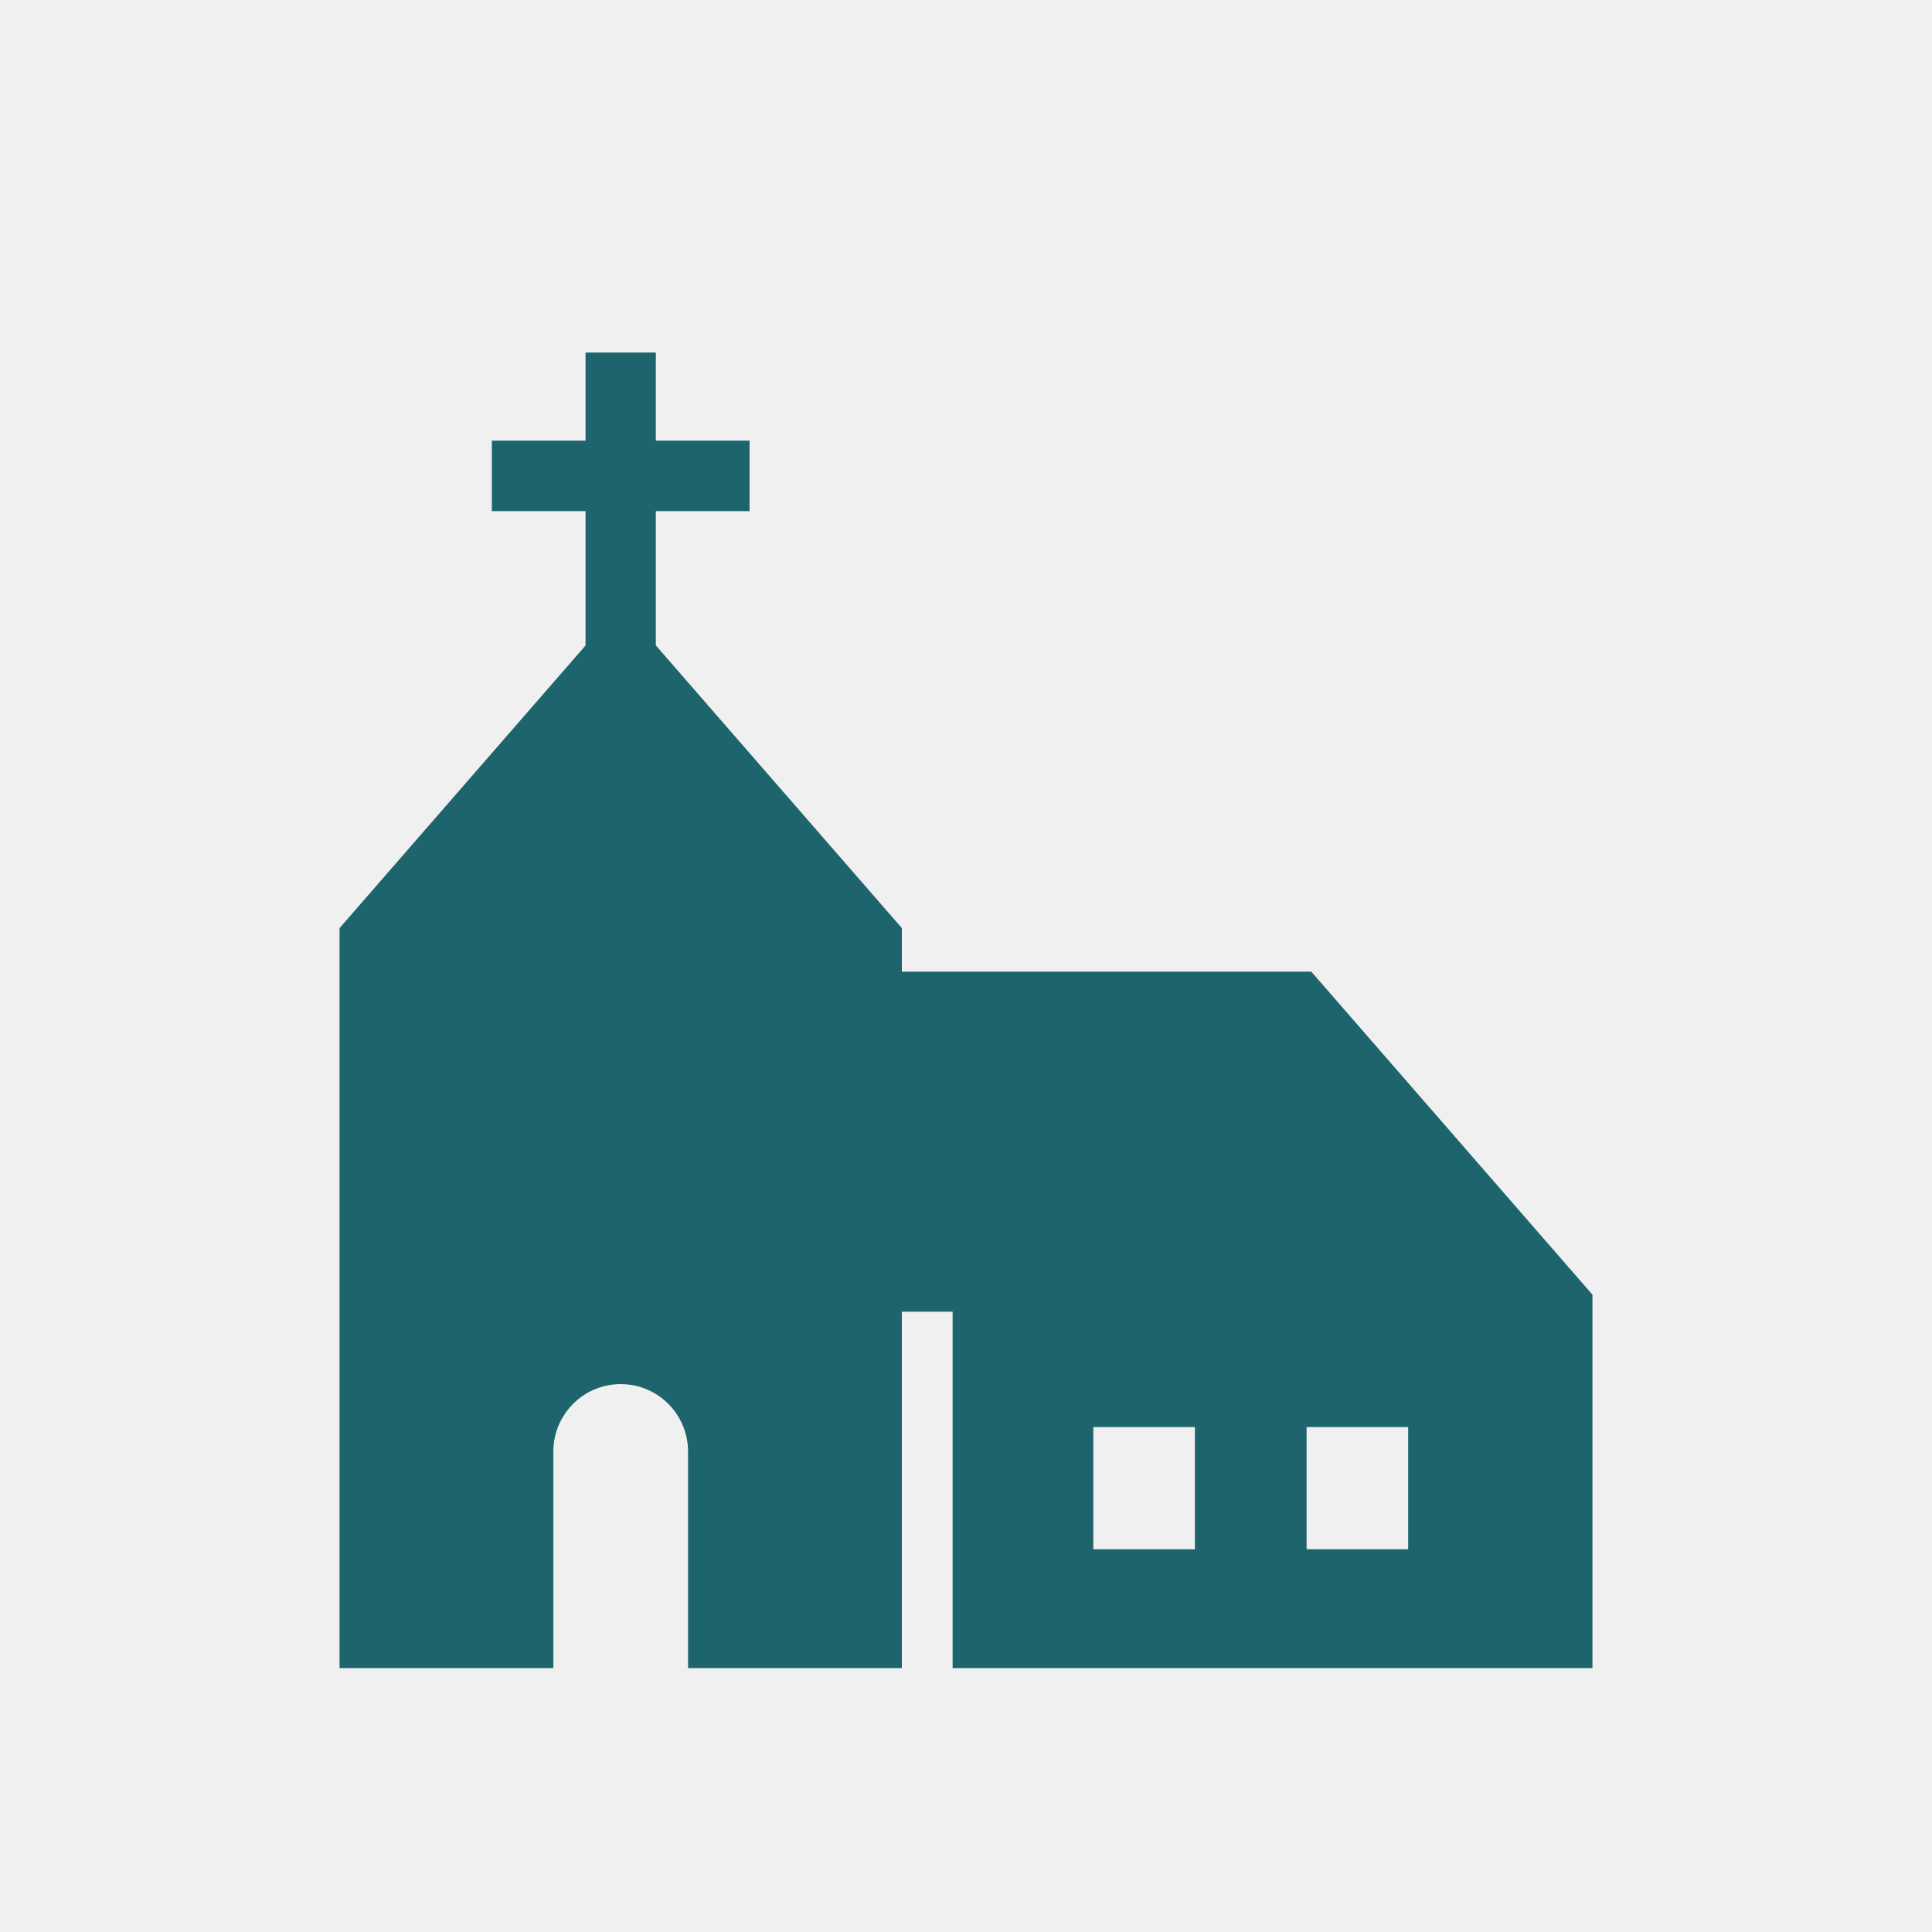
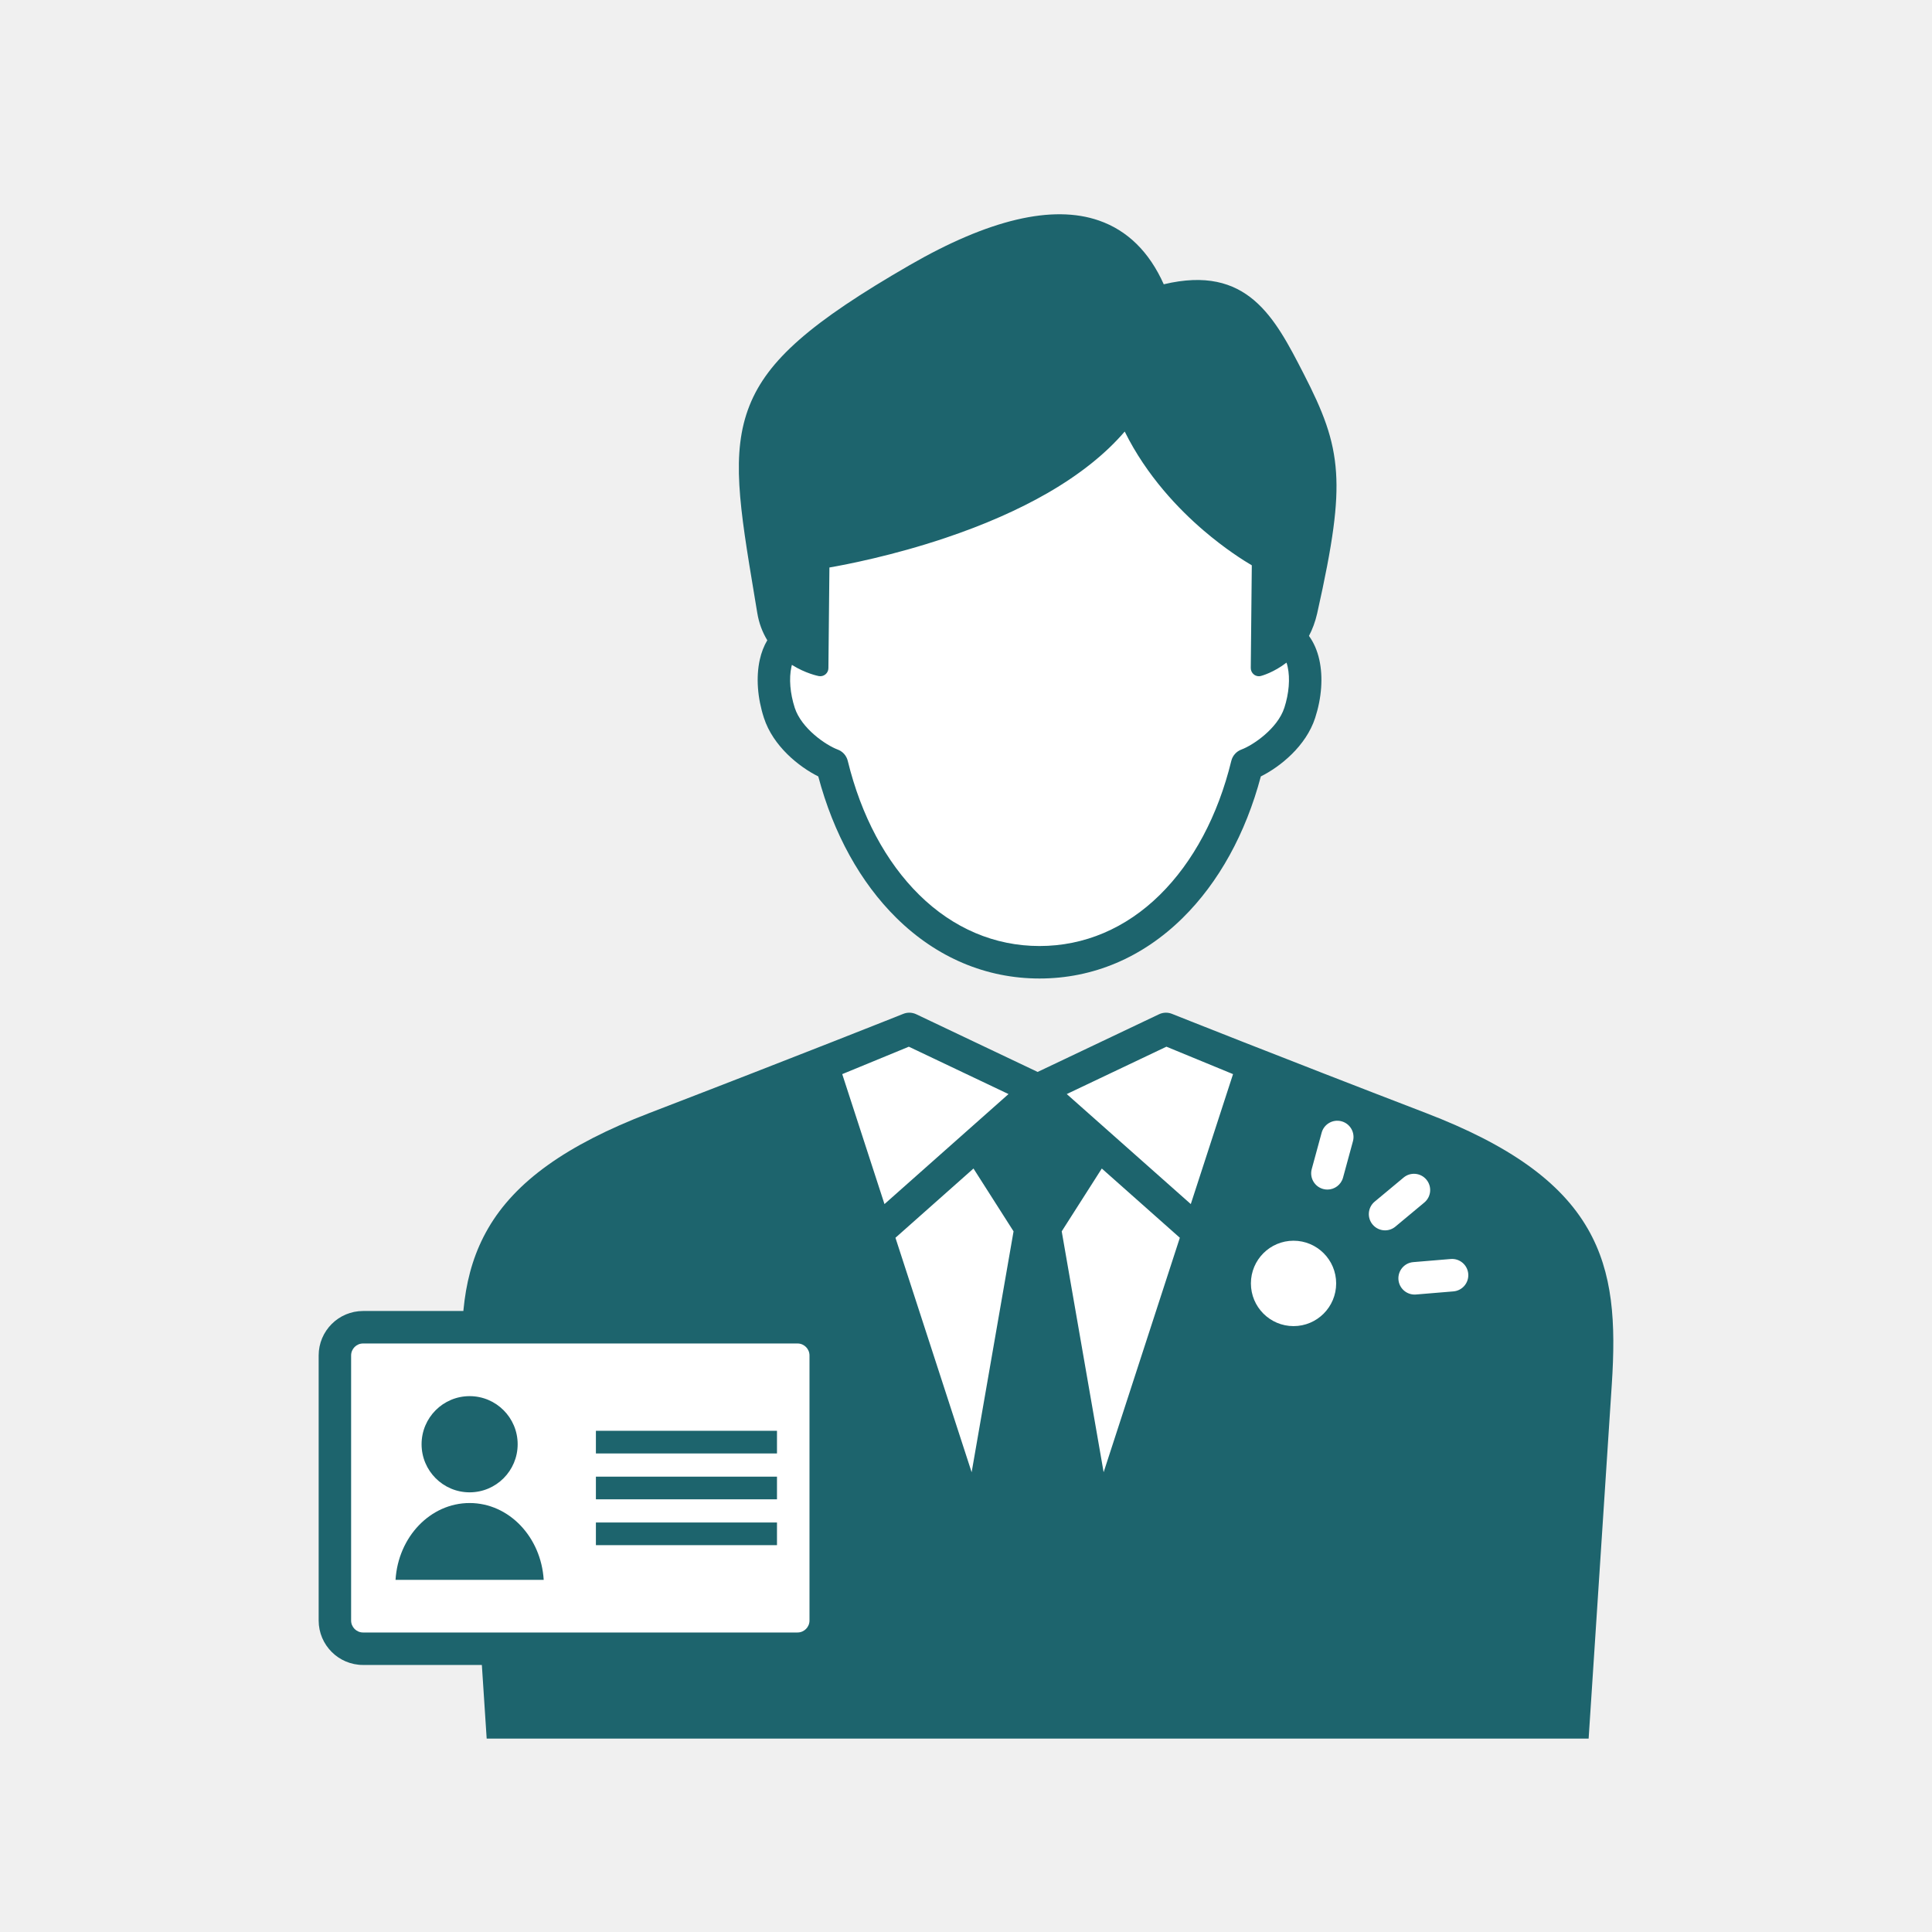
<svg xmlns="http://www.w3.org/2000/svg" width="114" height="114" viewBox="0 0 114 114" fill="none">
-   <path d="M77.375 57.334H53.215V54.763L38.699 38.085V30.159H44.228V26.002H38.699V20.803H34.551V26.002H29.022V30.159H34.551V38.087L20.036 54.763V98.428H32.651V85.657C32.651 83.456 34.432 81.671 36.625 81.671C38.821 81.671 40.6 83.457 40.6 85.657V98.428H50.731H53.215V77.399H56.211V98.428H77.375H93.964V76.394L77.375 57.334ZM70.507 91.415H64.514V84.205H70.507V91.415ZM83.091 91.415H77.098V84.205H83.091V91.415Z" fill="#1D646D" />
+   <path d="M61.229 102.026L73.941 62.971L68.8 60.854L61.229 64.453L53.657 60.854L48.516 62.971L61.229 102.026Z" fill="white" />
+   <path d="M93.681 72.493C92.089 69.732 89.062 67.568 84.155 65.681C75.395 62.314 69.163 59.827 69.163 59.827C68.914 59.724 68.632 59.732 68.389 59.848L61.227 63.251L54.066 59.848C53.822 59.732 53.541 59.724 53.291 59.827C53.291 59.827 47.309 62.215 38.3 65.682C33.423 67.558 30.406 69.718 28.803 72.481C27.27 75.126 27.113 78.075 27.349 81.689L28.717 102.589H93.739L95.106 81.689C95.343 78.063 95.192 75.111 93.682 72.493H93.681ZM59.806 72.657L57.333 86.871L52.837 73.036L57.442 68.95L59.806 72.657ZM62.648 72.657L65.013 68.95L69.618 73.036L65.121 86.871L62.648 72.657ZM62.946 64.556L68.826 61.761L72.757 63.38L70.264 71.048L62.945 64.556L62.946 64.556ZM52.19 71.049L49.697 63.38L53.627 61.762L59.508 64.557L52.189 71.049L52.19 71.049Z" fill="#1D646D" />
+   <path d="M76.327 78.249C77.716 78.249 78.842 77.121 78.842 75.729C78.842 74.338 77.716 73.21 76.327 73.21C74.937 73.21 73.811 74.338 73.811 75.729C73.811 77.121 74.937 78.249 76.327 78.249Z" fill="white" />
+   <path d="M81.727 72.599C81.453 72.599 81.18 72.481 80.991 72.253C80.653 71.846 80.708 71.242 81.114 70.904L82.821 69.483C83.227 69.144 83.831 69.2 84.168 69.607C84.506 70.014 84.451 70.618 84.044 70.956L82.338 72.377C82.16 72.526 81.943 72.599 81.727 72.599Z" fill="white" />
+   <path d="M78.325 70.192C78.241 70.192 78.157 70.181 78.073 70.158C77.563 70.019 77.262 69.492 77.401 68.981L77.985 66.837C78.124 66.326 78.65 66.025 79.16 66.164C79.67 66.303 79.971 66.83 79.832 67.341L79.248 69.485C79.132 69.911 78.746 70.192 78.326 70.192H78.325Z" fill="white" />
+   <path d="M83.47 76.387C82.978 76.387 82.559 76.008 82.517 75.508C82.474 74.98 82.865 74.517 83.392 74.473L85.603 74.289C86.13 74.246 86.592 74.637 86.636 75.165C86.68 75.693 86.288 76.156 85.761 76.2L83.55 76.384C83.523 76.386 83.496 76.387 83.469 76.387H83.47Z" fill="white" />
+   <path d="M47.06 78.316H21.422C20.504 78.316 19.761 79.061 19.761 79.979V95.621C19.761 96.54 20.504 97.285 21.422 97.285H47.06C47.977 97.285 48.721 96.54 48.721 95.621V79.979C48.721 79.061 47.977 78.316 47.06 78.316Z" fill="white" />
+   <path d="M47.06 98.243H21.422C19.978 98.243 18.803 97.067 18.803 95.621V79.979C18.803 78.533 19.978 77.357 21.422 77.357H47.06C48.504 77.357 49.679 78.533 49.679 79.979V95.621C49.679 97.067 48.504 98.243 47.06 98.243H47.06ZM21.422 79.274C21.034 79.274 20.718 79.59 20.718 79.98V95.622C20.718 96.01 21.033 96.327 21.422 96.327H47.06C47.448 96.327 47.765 96.011 47.765 95.622V79.98C47.765 79.591 47.449 79.274 47.06 79.274H21.422Z" fill="#1D646D" />
+   <path d="M45.847 89.837H35.162V91.174H45.847V89.837Z" fill="#1D646D" />
+   <path d="M45.847 87.132H35.162V88.469H45.847V87.132Z" fill="#1D646D" />
+   <path d="M45.847 84.426H35.162V85.763H45.847V84.426Z" fill="#1D646D" />
+   <path d="M32.082 93.221C31.926 90.689 30.029 88.688 27.711 88.688C25.392 88.688 23.495 90.689 23.339 93.221H32.082Z" fill="#1D646D" />
+   <path d="M27.71 88.057C29.276 88.057 30.545 86.786 30.545 85.219C30.545 83.651 29.276 82.381 27.71 82.381C26.145 82.381 24.876 83.651 24.876 85.219C24.876 86.786 26.145 88.057 27.71 88.057Z" fill="#1D646D" />
+   <path d="M74.282 39.422L74.346 33.08C74.346 33.08 68.9 30.185 66.475 24.562C61.562 31.143 48.466 33.08 48.466 33.08L48.402 39.422C48.402 39.422 47.129 39.182 46.162 38.159C45.588 39.017 45.484 40.521 45.986 42.064C46.492 43.621 48.166 44.782 49.094 45.126C50.742 51.883 55.299 56.781 61.339 56.781C67.379 56.781 71.936 51.884 73.584 45.126C74.512 44.782 76.186 43.621 76.692 42.064C77.233 40.401 77.071 38.783 76.374 37.971C75.465 39.117 74.281 39.422 74.281 39.422H74.282Z" fill="white" />
+   <path d="M77.237 37.523C77.437 37.141 77.606 36.702 77.721 36.196C78.656 32.027 78.959 29.775 78.836 27.889C78.703 25.853 78.059 24.263 76.918 22.042C75.215 18.729 73.604 15.595 68.669 16.775C67.814 14.862 66.528 13.597 64.841 13.012C62.104 12.062 58.345 12.949 53.667 15.649C47.853 19.005 45.295 21.248 44.228 23.925C43.114 26.723 43.641 29.9 44.517 35.162C44.571 35.49 44.627 35.825 44.684 36.169C44.781 36.759 44.982 37.299 45.275 37.779C45.077 38.113 44.925 38.5 44.83 38.934C44.605 39.96 44.692 41.176 45.076 42.359C45.618 44.028 47.144 45.247 48.283 45.814C49.181 49.192 50.771 52.073 52.899 54.169C55.269 56.504 58.188 57.738 61.34 57.738C64.492 57.738 67.411 56.504 69.78 54.169C71.909 52.072 73.499 49.192 74.397 45.814C75.535 45.247 77.061 44.028 77.603 42.359C77.987 41.176 78.075 39.96 77.849 38.934C77.728 38.385 77.518 37.908 77.237 37.523ZM75.782 41.767C75.385 42.99 73.938 43.972 73.252 44.227C72.954 44.337 72.729 44.589 72.654 44.898C71.866 48.128 70.408 50.862 68.437 52.803C66.433 54.778 63.979 55.821 61.339 55.821C58.7 55.821 56.245 54.778 54.241 52.803C52.27 50.862 50.812 48.128 50.024 44.898C49.949 44.589 49.725 44.337 49.426 44.227C48.74 43.972 47.293 42.989 46.896 41.767C46.62 40.916 46.547 40.034 46.699 39.346C46.707 39.307 46.717 39.269 46.727 39.232C47.537 39.742 48.282 39.887 48.314 39.893C48.453 39.919 48.597 39.882 48.706 39.792C48.816 39.702 48.88 39.569 48.881 39.427L48.941 33.486C49.944 33.312 52.686 32.783 55.781 31.742C58.069 30.974 60.103 30.079 61.828 29.084C63.715 27.994 65.238 26.779 66.365 25.464C67.666 28.094 69.577 30.067 71.009 31.293C72.287 32.388 73.384 33.076 73.864 33.357L73.803 39.417C73.802 39.566 73.87 39.707 73.986 39.799C74.071 39.866 74.176 39.902 74.282 39.902C74.321 39.902 74.361 39.896 74.401 39.886C74.457 39.872 75.156 39.682 75.912 39.099C75.938 39.176 75.961 39.259 75.98 39.346C76.131 40.034 76.059 40.916 75.783 41.767L75.782 41.767Z" fill="#1D646D" />
</svg>
